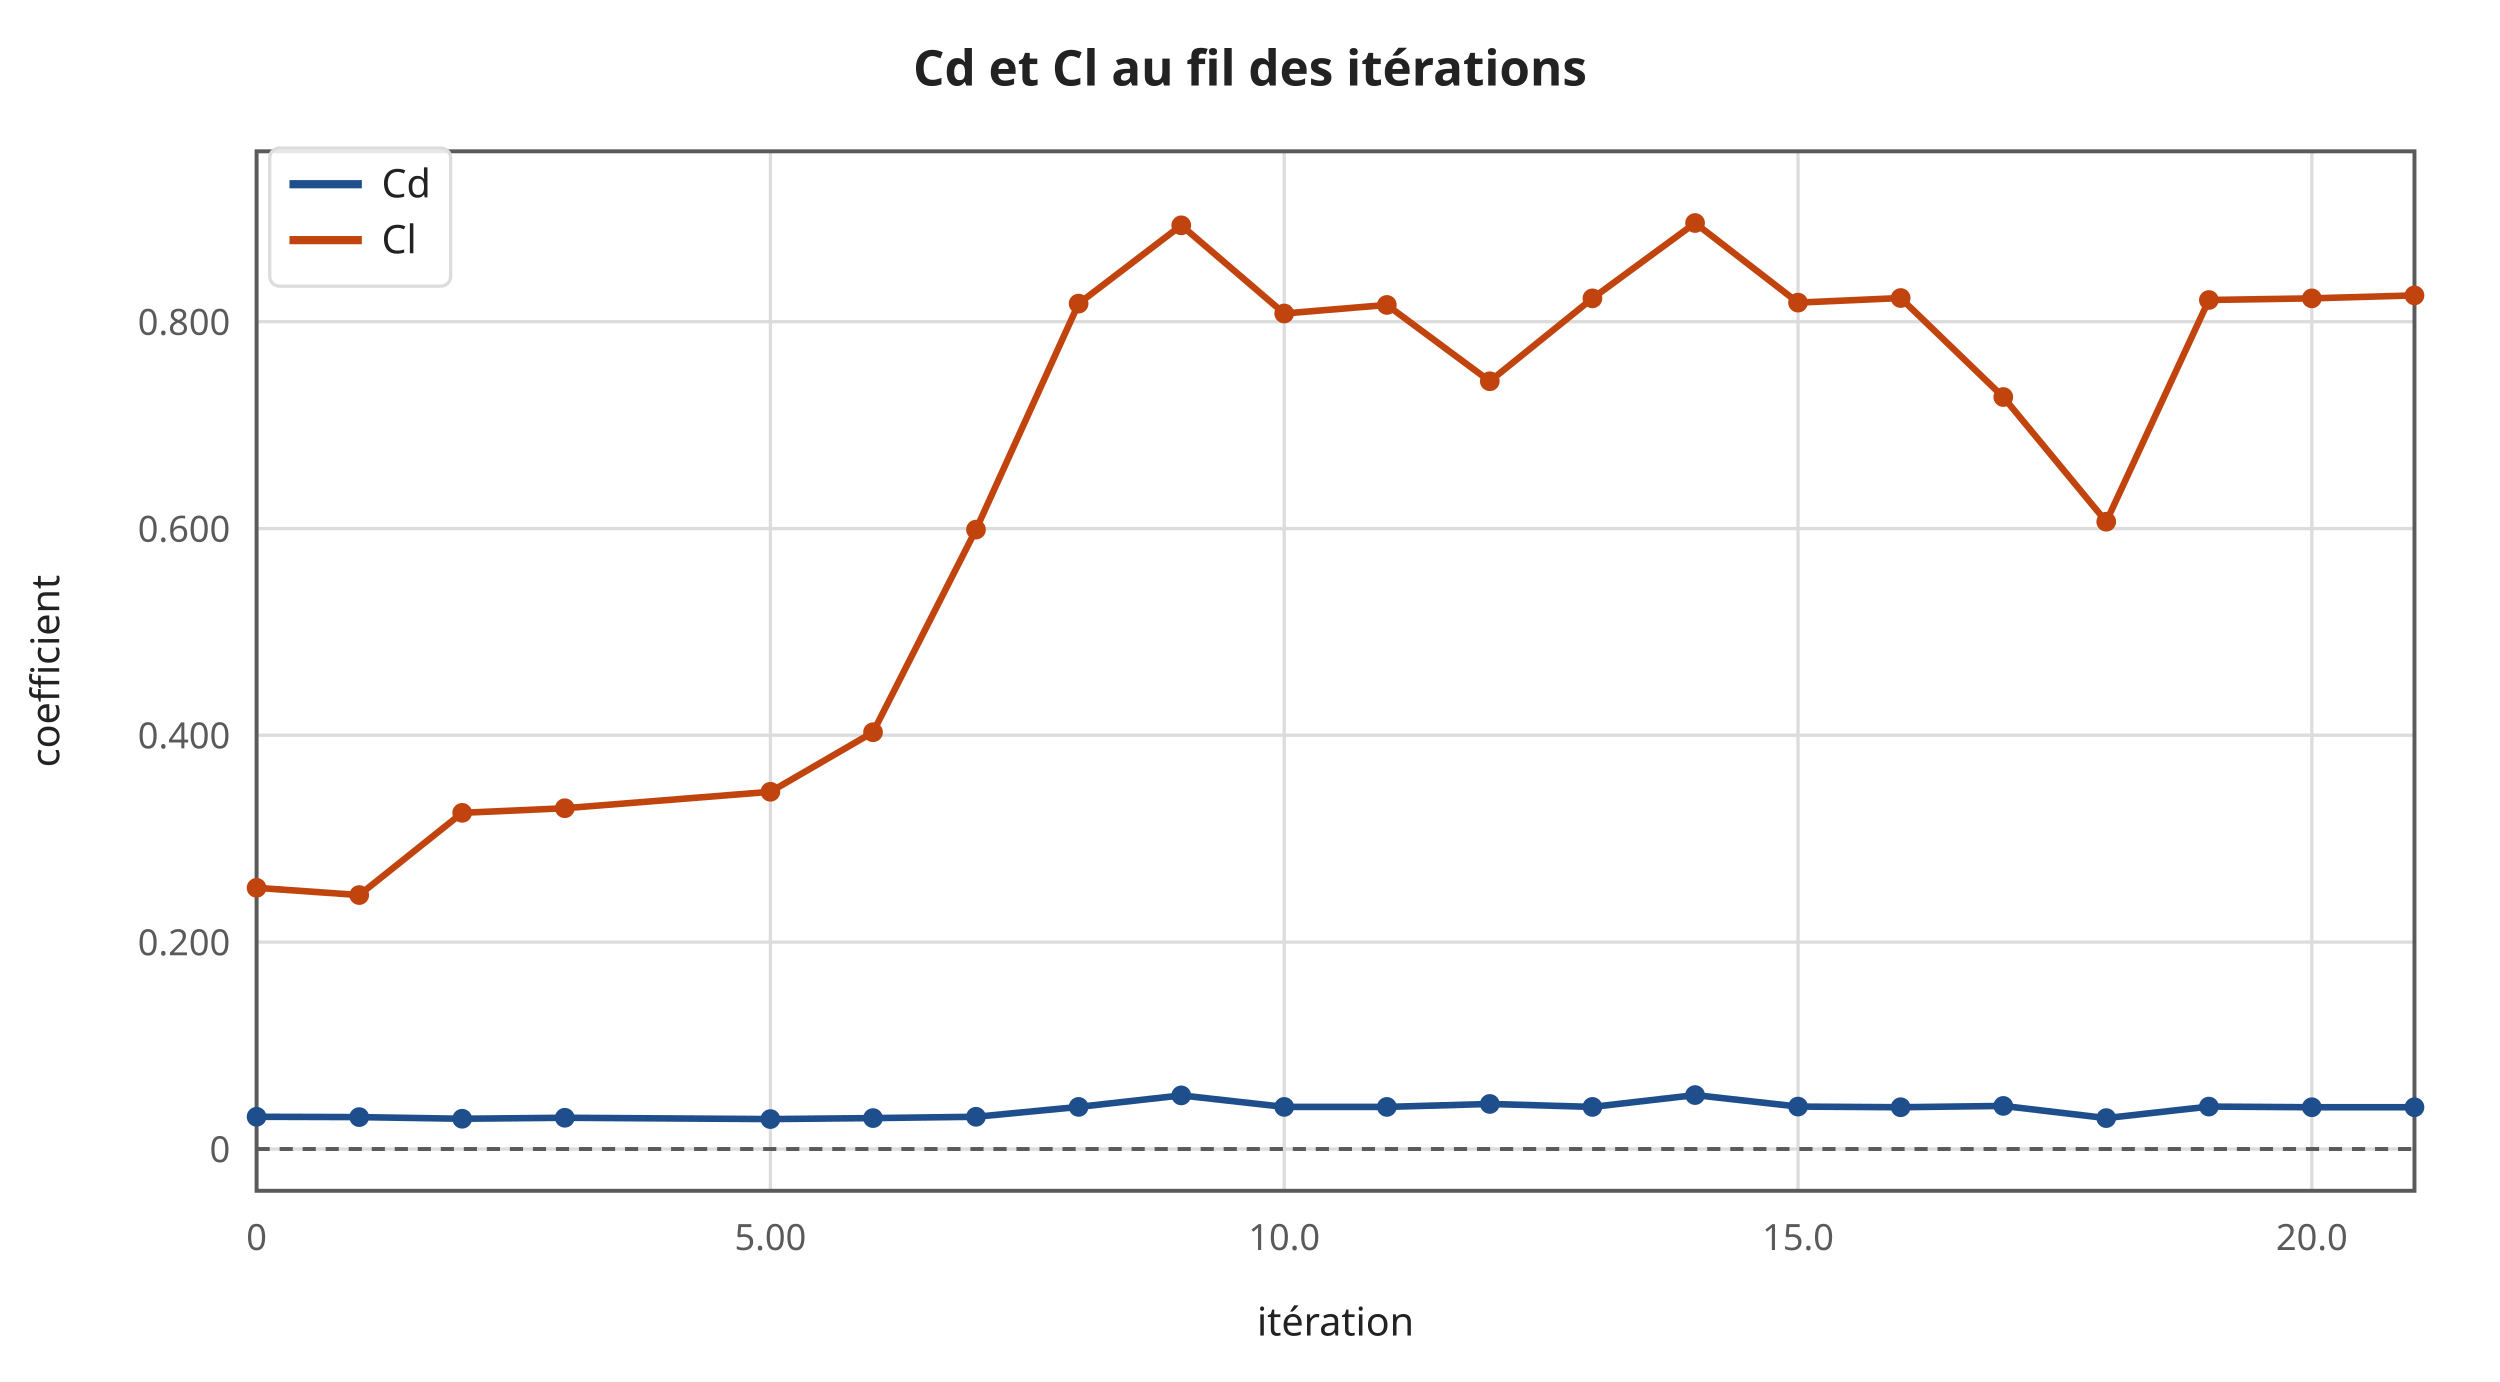
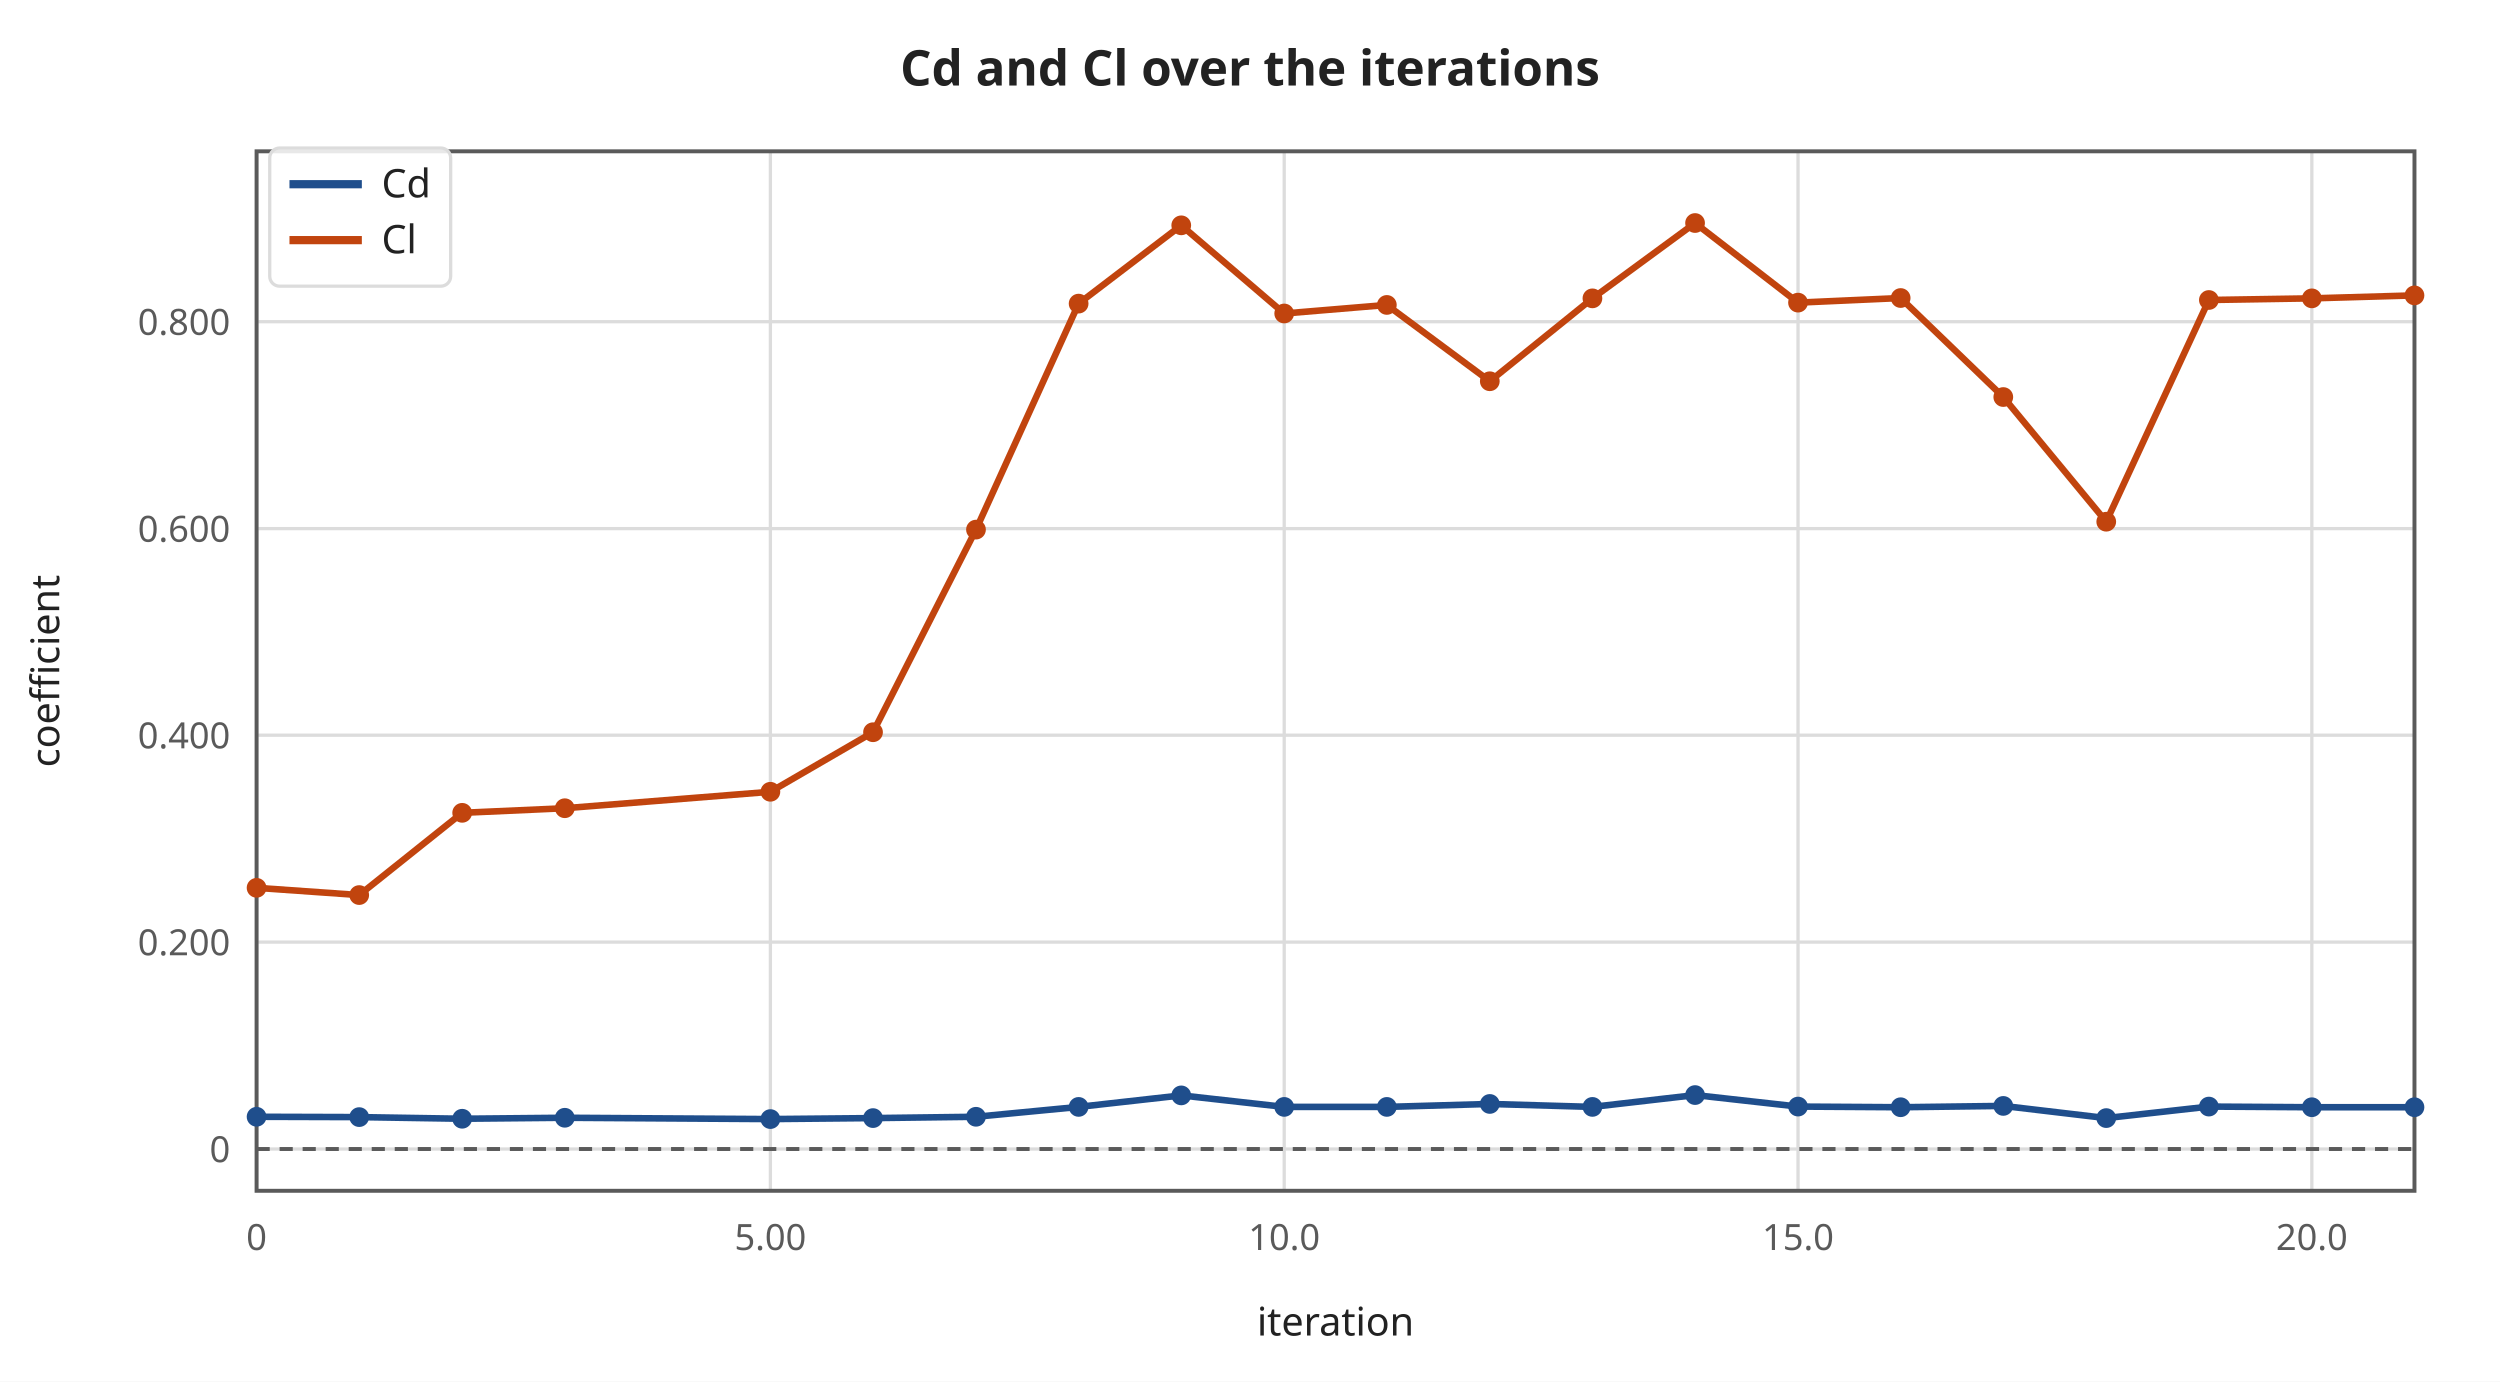
<svg xmlns="http://www.w3.org/2000/svg" viewBox="0 0 760 420" width="760" height="420" font-family="system-ui, sans-serif">
  <rect width="760" height="420" fill="#ffffff" />
-   <text x="380.0" y="26" text-anchor="middle" font-size="15" font-weight="600" fill="#222222">Cd et Cl au fil des itérations</text>
+   <text x="380.0" y="26" text-anchor="middle" font-size="15" font-weight="600" fill="#222222">Cd and Cl over the iterations</text>
  <line x1="78.0" y1="46" x2="78.0" y2="362" stroke="#dcdcdc" stroke-width="1" />
  <text x="78.0" y="380" text-anchor="middle" font-size="11" fill="#5a5a5a">0</text>
  <line x1="234.2" y1="46" x2="234.2" y2="362" stroke="#dcdcdc" stroke-width="1" />
  <text x="234.2" y="380" text-anchor="middle" font-size="11" fill="#5a5a5a">5.00</text>
  <line x1="390.4" y1="46" x2="390.4" y2="362" stroke="#dcdcdc" stroke-width="1" />
  <text x="390.4" y="380" text-anchor="middle" font-size="11" fill="#5a5a5a">10.0</text>
  <line x1="546.6" y1="46" x2="546.6" y2="362" stroke="#dcdcdc" stroke-width="1" />
  <text x="546.6" y="380" text-anchor="middle" font-size="11" fill="#5a5a5a">15.0</text>
  <line x1="702.8" y1="46" x2="702.8" y2="362" stroke="#dcdcdc" stroke-width="1" />
  <text x="702.8" y="380" text-anchor="middle" font-size="11" fill="#5a5a5a">20.0</text>
  <line x1="78" y1="349.3" x2="734" y2="349.3" stroke="#dcdcdc" stroke-width="1" />
  <text x="70" y="353.3" text-anchor="end" font-size="11" fill="#5a5a5a">0</text>
  <line x1="78" y1="286.4" x2="734" y2="286.4" stroke="#dcdcdc" stroke-width="1" />
  <text x="70" y="290.4" text-anchor="end" font-size="11" fill="#5a5a5a">0.200</text>
  <line x1="78" y1="223.5" x2="734" y2="223.5" stroke="#dcdcdc" stroke-width="1" />
  <text x="70" y="227.5" text-anchor="end" font-size="11" fill="#5a5a5a">0.400</text>
  <line x1="78" y1="160.7" x2="734" y2="160.7" stroke="#dcdcdc" stroke-width="1" />
  <text x="70" y="164.7" text-anchor="end" font-size="11" fill="#5a5a5a">0.600</text>
  <line x1="78" y1="97.8" x2="734" y2="97.8" stroke="#dcdcdc" stroke-width="1" />
  <text x="70" y="101.8" text-anchor="end" font-size="11" fill="#5a5a5a">0.800</text>
  <line x1="78" y1="349.3" x2="734" y2="349.3" stroke="#5a5a5a" stroke-width="1.2" stroke-dasharray="4 3" />
  <rect x="78" y="46" width="656" height="316" fill="none" stroke="#5a5a5a" stroke-width="1.2" />
  <path d="M78.0,339.5 L109.2,339.6 L140.5,340.1 L171.7,339.8 L234.2,340.2 L265.4,339.9 L296.7,339.5 L327.9,336.5 L359.1,333.0 L390.4,336.5 L421.6,336.5 L452.9,335.6 L484.1,336.5 L515.3,332.9 L546.6,336.4 L577.8,336.6 L609.0,336.2 L640.3,339.9 L671.5,336.4 L702.8,336.6 L734.0,336.6" fill="none" stroke="#1f4e8c" stroke-width="2" stroke-linejoin="round" />
  <circle cx="78.0" cy="339.5" r="3" fill="#1f4e8c" />
  <circle cx="109.2" cy="339.6" r="3" fill="#1f4e8c" />
  <circle cx="140.5" cy="340.1" r="3" fill="#1f4e8c" />
  <circle cx="171.7" cy="339.8" r="3" fill="#1f4e8c" />
  <circle cx="234.2" cy="340.2" r="3" fill="#1f4e8c" />
  <circle cx="265.4" cy="339.9" r="3" fill="#1f4e8c" />
  <circle cx="296.7" cy="339.5" r="3" fill="#1f4e8c" />
  <circle cx="327.9" cy="336.5" r="3" fill="#1f4e8c" />
  <circle cx="359.1" cy="333.0" r="3" fill="#1f4e8c" />
  <circle cx="390.4" cy="336.5" r="3" fill="#1f4e8c" />
  <circle cx="421.6" cy="336.5" r="3" fill="#1f4e8c" />
  <circle cx="452.9" cy="335.6" r="3" fill="#1f4e8c" />
  <circle cx="484.1" cy="336.5" r="3" fill="#1f4e8c" />
  <circle cx="515.3" cy="332.9" r="3" fill="#1f4e8c" />
  <circle cx="546.6" cy="336.4" r="3" fill="#1f4e8c" />
  <circle cx="577.8" cy="336.6" r="3" fill="#1f4e8c" />
  <circle cx="609.0" cy="336.2" r="3" fill="#1f4e8c" />
  <circle cx="640.3" cy="339.9" r="3" fill="#1f4e8c" />
  <circle cx="671.5" cy="336.4" r="3" fill="#1f4e8c" />
  <circle cx="702.8" cy="336.6" r="3" fill="#1f4e8c" />
  <circle cx="734.0" cy="336.6" r="3" fill="#1f4e8c" />
  <path d="M78.0,269.9 L109.2,272.1 L140.5,247.1 L171.7,245.7 L234.2,240.7 L265.4,222.6 L296.7,161.0 L327.9,92.3 L359.1,68.5 L390.4,95.3 L421.6,92.7 L452.9,115.9 L484.1,90.7 L515.3,67.8 L546.6,92.0 L577.8,90.6 L609.0,120.7 L640.3,158.6 L671.5,91.2 L702.8,90.7 L734.0,89.8" fill="none" stroke="#c1440e" stroke-width="2" stroke-linejoin="round" />
  <circle cx="78.0" cy="269.9" r="3" fill="#c1440e" />
  <circle cx="109.2" cy="272.1" r="3" fill="#c1440e" />
  <circle cx="140.5" cy="247.1" r="3" fill="#c1440e" />
  <circle cx="171.7" cy="245.7" r="3" fill="#c1440e" />
  <circle cx="234.2" cy="240.7" r="3" fill="#c1440e" />
  <circle cx="265.4" cy="222.6" r="3" fill="#c1440e" />
  <circle cx="296.7" cy="161.0" r="3" fill="#c1440e" />
  <circle cx="327.9" cy="92.3" r="3" fill="#c1440e" />
  <circle cx="359.1" cy="68.5" r="3" fill="#c1440e" />
  <circle cx="390.4" cy="95.3" r="3" fill="#c1440e" />
  <circle cx="421.6" cy="92.7" r="3" fill="#c1440e" />
  <circle cx="452.9" cy="115.9" r="3" fill="#c1440e" />
  <circle cx="484.1" cy="90.7" r="3" fill="#c1440e" />
  <circle cx="515.3" cy="67.8" r="3" fill="#c1440e" />
  <circle cx="546.6" cy="92.0" r="3" fill="#c1440e" />
  <circle cx="577.8" cy="90.6" r="3" fill="#c1440e" />
  <circle cx="609.0" cy="120.7" r="3" fill="#c1440e" />
  <circle cx="640.3" cy="158.6" r="3" fill="#c1440e" />
  <circle cx="671.5" cy="91.2" r="3" fill="#c1440e" />
  <circle cx="702.8" cy="90.7" r="3" fill="#c1440e" />
  <circle cx="734.0" cy="89.8" r="3" fill="#c1440e" />
  <rect x="82" y="45" width="55" height="42" fill="#ffffff" fill-opacity="0.86" stroke="#dcdcdc" stroke-width="1" rx="3" />
  <line x1="88" y1="56" x2="110" y2="56" stroke="#1f4e8c" stroke-width="2.5" />
  <text x="116" y="60" font-size="12" fill="#222222">Cd</text>
  <line x1="88" y1="73" x2="110" y2="73" stroke="#c1440e" stroke-width="2.5" />
  <text x="116" y="77" font-size="12" fill="#222222">Cl</text>
-   <text x="406.0" y="406" text-anchor="middle" font-size="12" fill="#222222">itération</text>
+   <text x="406.0" y="406" text-anchor="middle" font-size="12" fill="#222222">iteration</text>
  <text x="18" y="204.0" text-anchor="middle" font-size="12" fill="#222222" transform="rotate(-90 18 204.0)">coefficient</text>
</svg>
